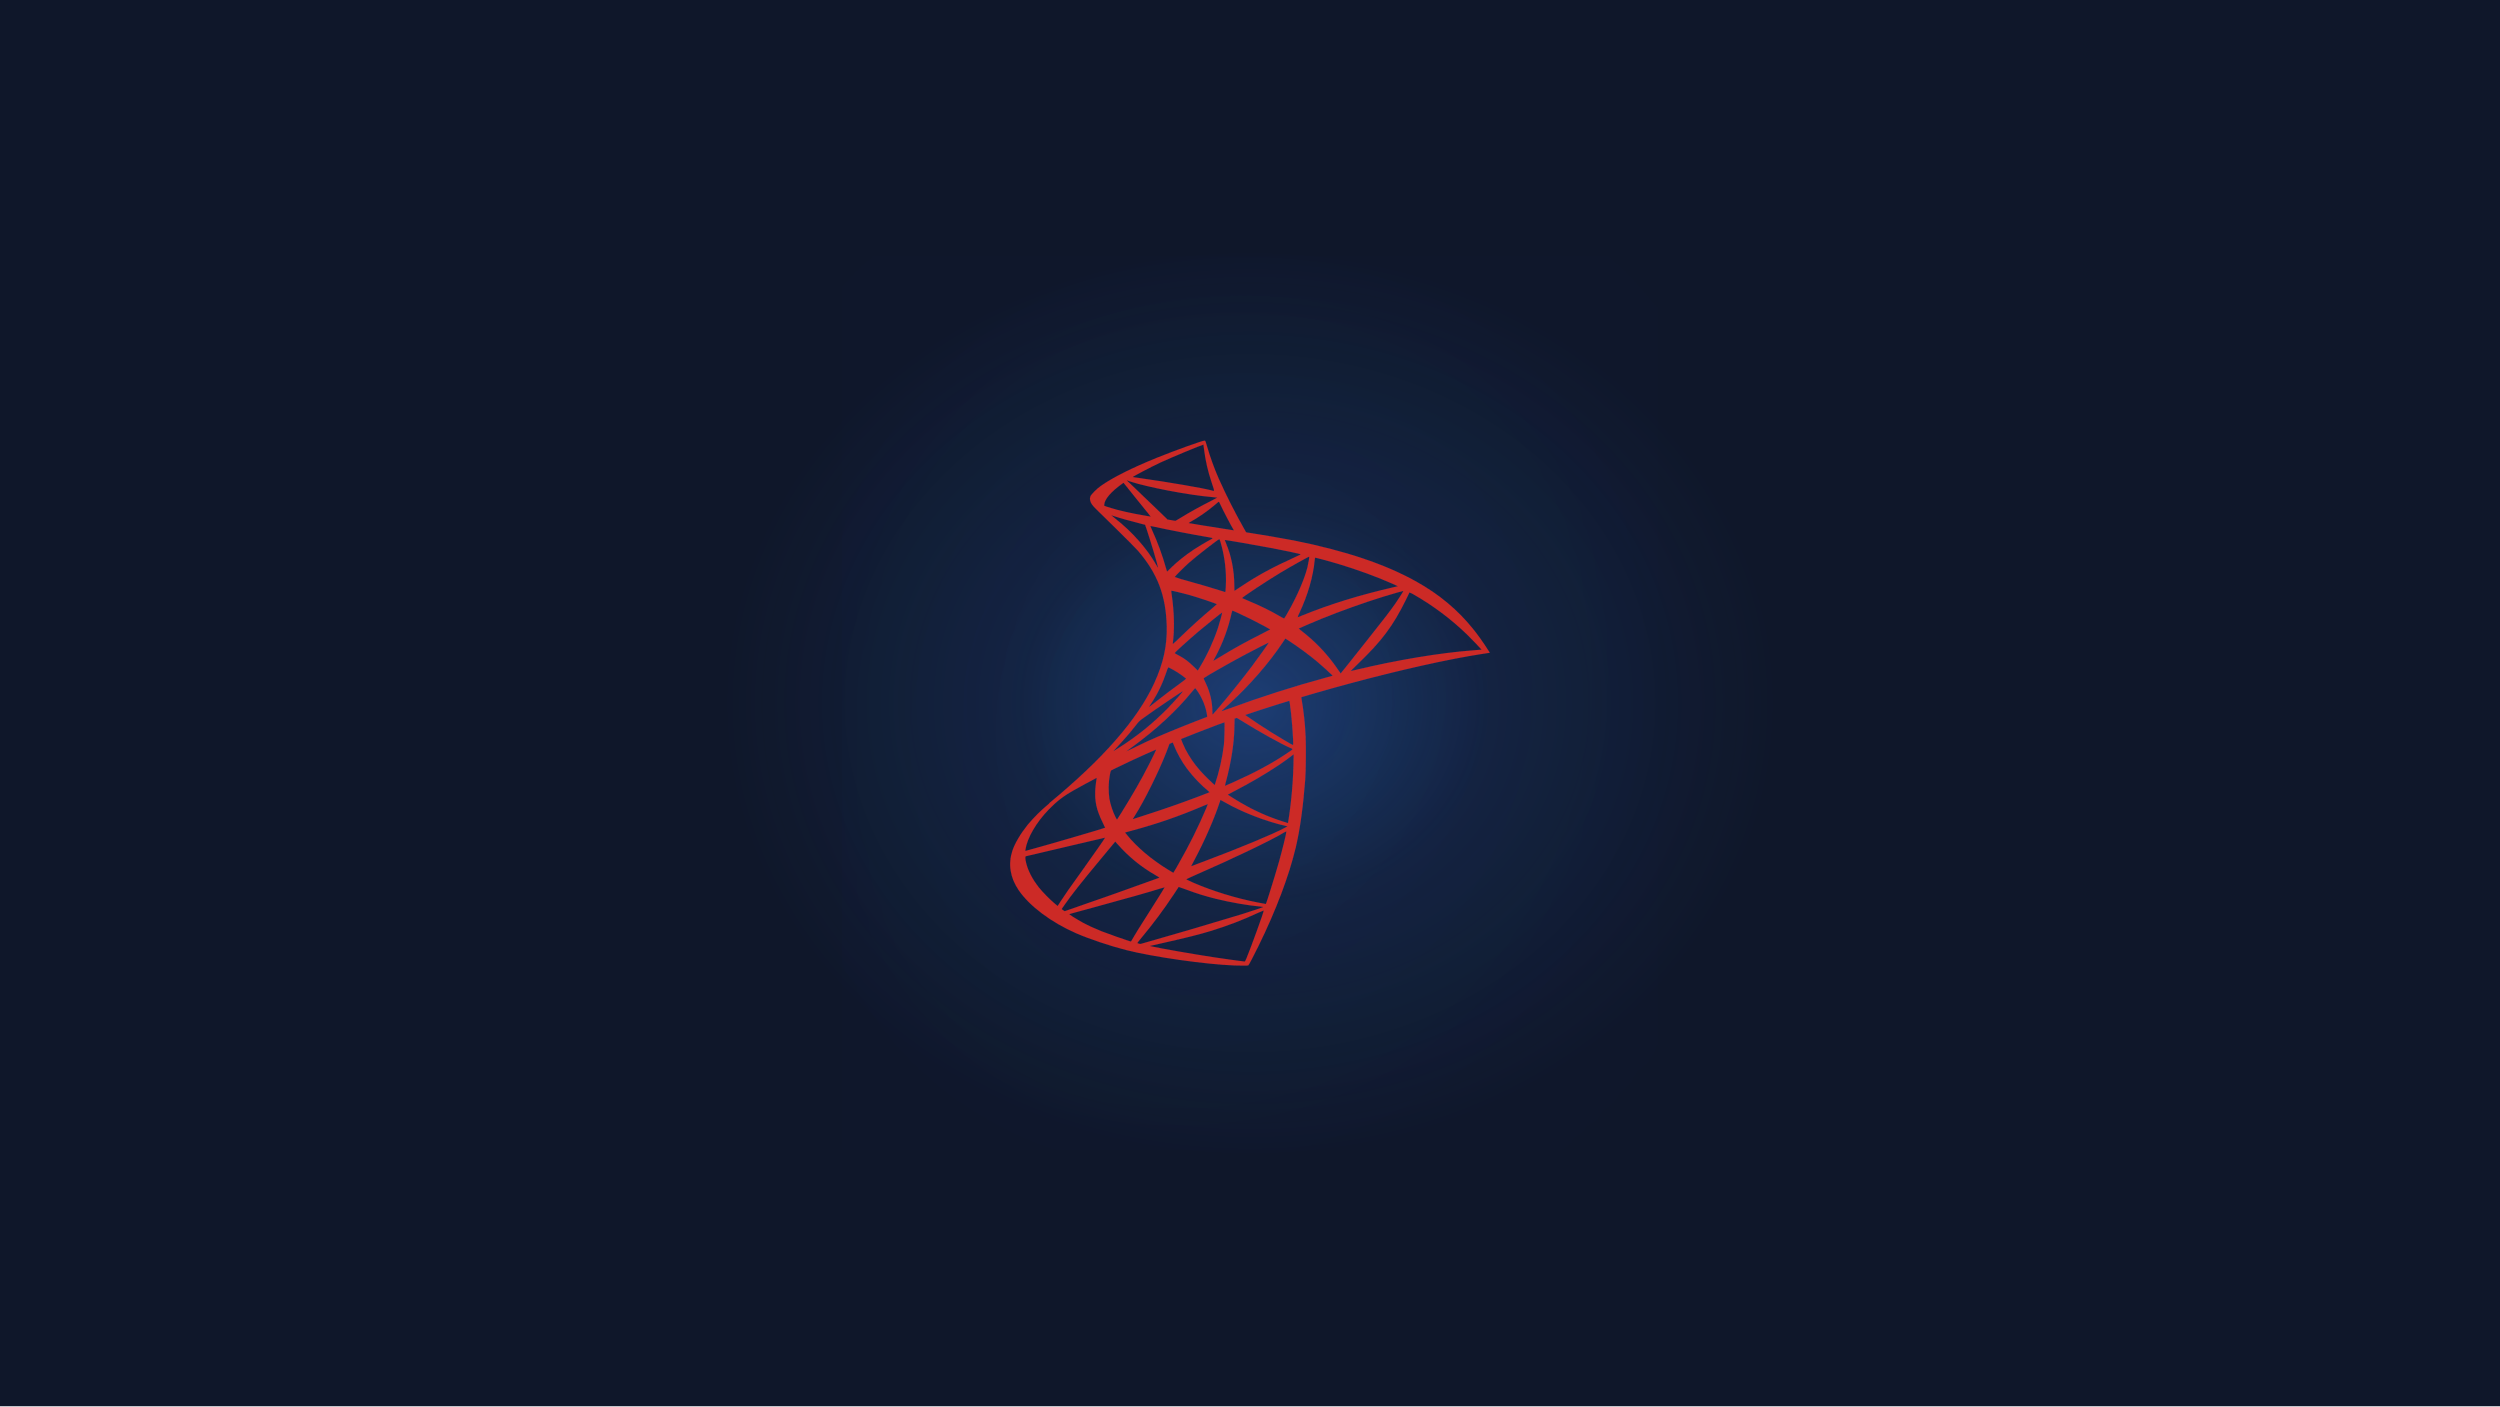
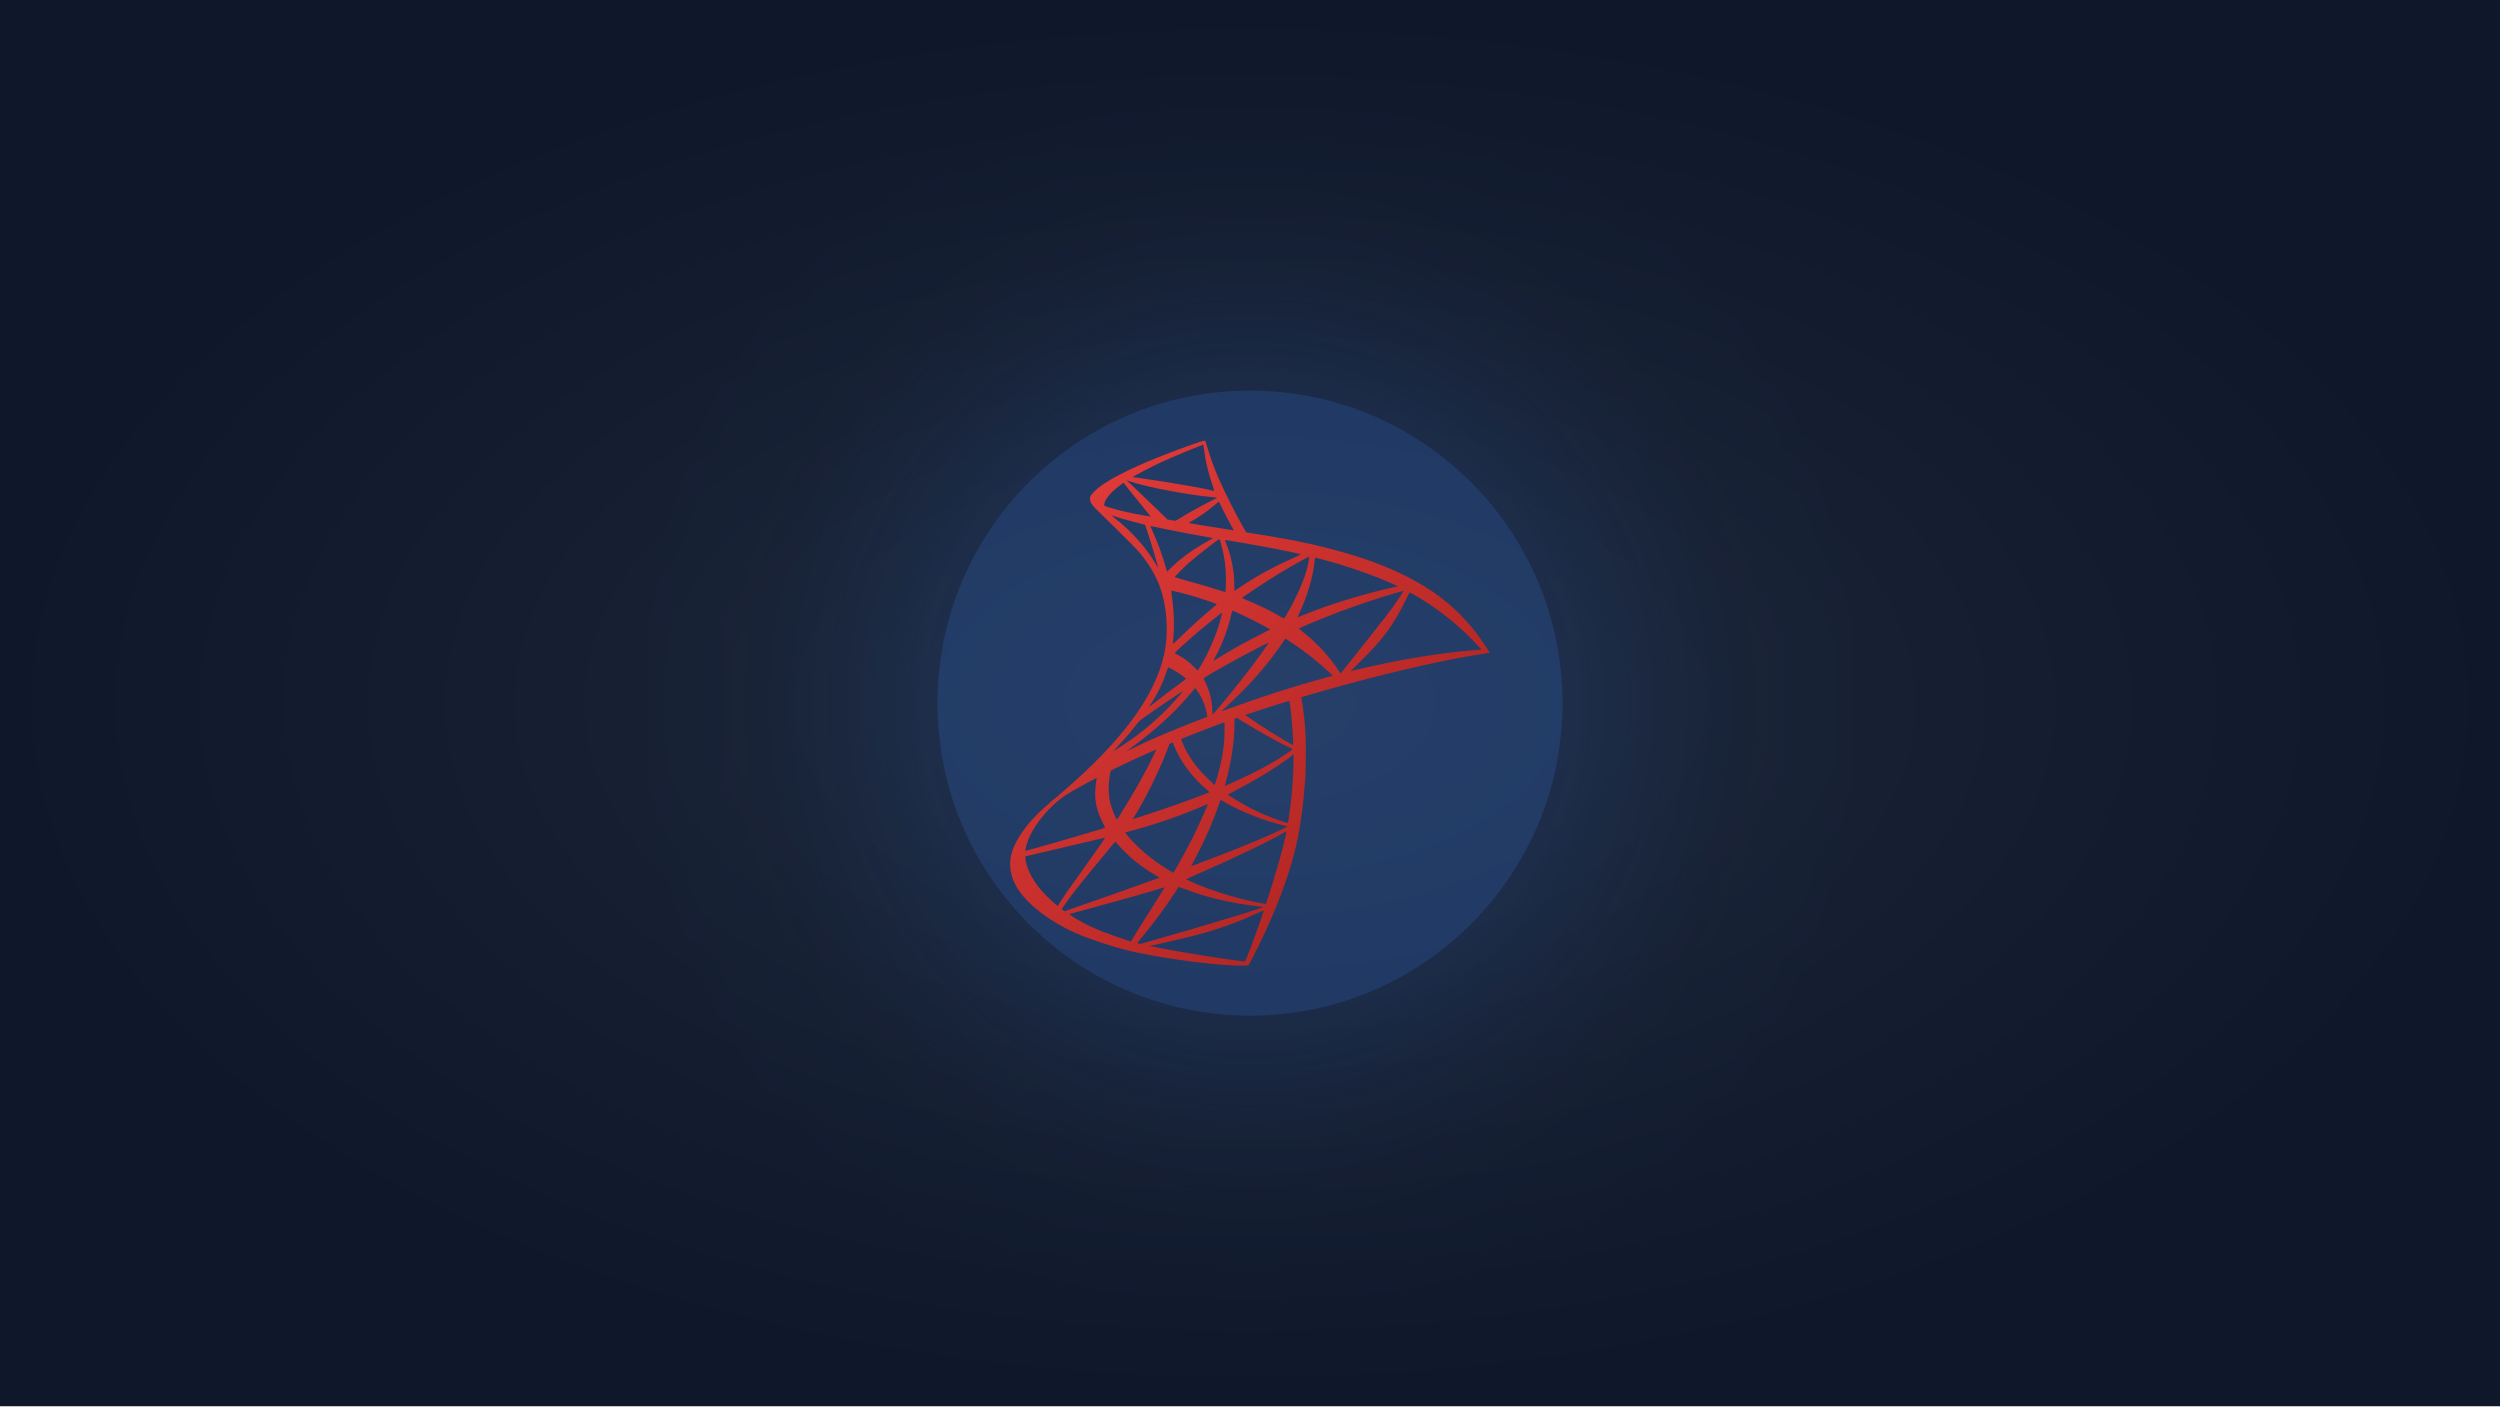
- <svg xmlns="http://www.w3.org/2000/svg" viewBox="0 0 1600 900" role="img" aria-labelledby="title">
+ <svg xmlns="http://www.w3.org/2000/svg" viewBox="0 0 800 450" width="100%" height="100%">
  <defs>
-     <radialGradient id="glow">
-       <stop stop-color="#3b82f6" stop-opacity=".34" />
-       <stop offset=".45" stop-color="#3b82f6" stop-opacity=".1" />
-       <stop offset="1" stop-color="#3b82f6" stop-opacity="0" />
+     <radialGradient id="bg-glow" cx="50%" cy="50%" r="50%" fx="50%" fy="50%">
+       <stop offset="0%" stop-color="#1e293b" />
+       <stop offset="100%" stop-color="#0f172a" />
    </radialGradient>
-     <filter id="logo-glow" x="-35%" y="-35%" width="170%" height="170%">
-       <feGaussianBlur in="SourceAlpha" stdDeviation="10" result="blur" />
-       <feFlood flood-color="#3b82f6" flood-opacity=".28" result="color" />
-       <feComposite in="color" in2="blur" operator="in" result="shadow" />
-       <feMerge>
-         <feMergeNode in="shadow" />
-         <feMergeNode in="SourceGraphic" />
-       </feMerge>
+     <filter id="glow" x="-50%" y="-50%" width="200%" height="200%">
+       <feGaussianBlur stdDeviation="45" result="blur" />
+       <feComposite in="SourceGraphic" in2="blur" operator="over" />
    </filter>
+     <linearGradient id="sql-brand" x1="0%" y1="0%" x2="100%" y2="100%">
+       <stop offset="0%" stop-color="#E83E3B" />
+       <stop offset="100%" stop-color="#A21F1D" />
+     </linearGradient>
  </defs>
-   <rect width="1600" height="900" fill="#0f172a" />
-   <ellipse cx="800" cy="450" rx="340" ry="290" fill="url(#glow)" />
-   <g transform="translate(632 282) scale(14)" fill="#CC2927" filter="url(#logo-glow)">
+   <rect width="800" height="450" fill="url(#bg-glow)" />
+   <circle cx="400" cy="225" r="100" fill="#3b82f6" opacity="0.25" filter="url(#glow)" />
+   <g transform="translate(316, 141) scale(7)" fill="url(#sql-brand)">
    <path d="M4.724 2.505s-.08.127-.004.315c.046.116.186.256.34.404 0 0 1.615 1.576 1.813 1.804.895 1.033 1.284 2.05 1.32 3.453.022.9-.151 1.692-.573 2.613-.756 1.649-2.35 3.468-4.81 5.49l.36-.12c.233-.173.548-.359 1.292-.766 1.713-.936 3.636-1.798 5.999-2.686 3.399-1.277 8.99-2.776 12.172-3.263l.331-.051-.05-.08c-.292-.452-.49-.731-.73-1.027-.697-.863-1.542-1.567-2.577-2.146-1.422-.797-3.267-1.416-5.6-1.88a67.93 67.93 0 00-2.191-.375 209.29 209.29 0 01-3.924-.64c-.425-.075-1.06-.181-1.481-.272a9.404 9.404 0 01-.961-.258c-.268-.105-.645-.207-.726-.515zm.936.909c.003-.002.063.017.137.042.136.046.316.1.526.159.146.04.307.084.479.127.218.056.399.104.401.107.024.027.391 1.198.516 1.647.048.172.084.315.081.318a.789.789 0 01-.09-.14c-.424-.746-1.097-1.505-1.874-2.116a3.104 3.104 0 01-.176-.144zm1.79.494c.018-.001.099.012.195.034.619.136 1.725.35 2.435.47.119.02.216.04.216.047a.348.348 0 01-.098.062c-.119.06-.602.349-.763.457-.403.27-.766.559-1.03.821a5.4 5.4 0 01-.197.192c-.003 0-.022-.062-.041-.137a12.09 12.09 0 00-.65-1.779 1.801 1.801 0 01-.071-.165c0-.001 0-.002.004-.002zm3.147.598c.02.007.06.13.129.404a6.05 6.05 0 01.153 1.977l-.012.038-.187-.06c-.388-.124-1.02-.31-1.562-.46a6.625 6.625 0 01-.56-.17c0-.022.449-.471.642-.642.369-.326 1.362-1.098 1.397-1.087zm.25.036c.011-.01 1.504.248 2.182.378.506.097 1.237.25 1.281.269.022.008-.054.05-.297.16-.96.432-1.672.82-2.38 1.293-.186.124-.341.226-.344.226-.004 0-.006-.104-.006-.23 0-.69-.139-1.387-.391-1.976a.688.688 0 01-.045-.12zm3.86.764c.011.011-.038.306-.08.48-.132.54-.482 1.344-.914 2.099a2.26 2.26 0 01-.152.246 1.499 1.499 0 01-.219-.115c-.422-.247-.9-.48-1.425-.697a4.588 4.588 0 01-.278-.12c-.024-.022 1.143-.795 1.762-1.166.495-.297 1.292-.741 1.306-.727zm.276.043c.033 0 .695.18 1.037.283.853.255 1.837.614 2.475.904l.265.12-.187.043c-1.561.36-2.9.773-4.188 1.296-.107.044-.2.08-.207.08a.911.911 0 01.075-.185c.388-.823.638-1.687.703-2.42.006-.067.018-.121.027-.121zm-6.58 1.512c.01-.01.514.108.789.185.413.116 1.292.41 1.292.433 0 .004-.097.089-.215.188-.475.397-.934.813-1.483 1.343a5.27 5.27 0 01-.308.285c-.007 0-.01-.023-.006-.05.083-.611.065-1.395-.05-2.193a1.29 1.29 0 01-.02-.19zm10.61.01c.007.008-.234.385-.384.6-.22.314-.537.726-1.261 1.637l-.954 1.202a9.418 9.418 0 01-.269.333c-.003 0-.05-.066-.103-.146a7.584 7.584 0 00-1.47-1.625 9.59 9.59 0 00-.27-.218.427.427 0 01-.074-.063c0-.01.617-.274 1.088-.466a37.02 37.02 0 012.778-.99c.442-.135.912-.27.919-.264zm.278.073a.93.93 0 01.207.1 12.274 12.274 0 012.428 1.824c.194.19.667.683.66.687l-.363.029c-1.53.115-3.486.44-5.37.893-.128.03-.238.056-.246.056-.007 0 .133-.14.311-.312 1.107-1.063 1.611-1.734 2.205-2.934.088-.178.163-.333.166-.342h.002zm-8.088.83c.051.01.523.23.879.408.325.163.818.426.843.449.003.003-.17.093-.386.201-.683.342-1.268.664-1.878 1.037-.175.107-.32.194-.325.194-.015 0-.01-.013.088-.191a7.702 7.702 0 00.738-2.002c.014-.062.03-.1.041-.097zm-.475.084c.01.01-.112.46-.19.7a9.092 9.092 0 01-.835 1.808l-.09.147-.203-.197a2.671 2.671 0 00-.676-.5 1.009 1.009 0 01-.176-.102c0-.03.62-.593 1.098-.998.343-.29 1.064-.867 1.072-.858zm2.888 1.188l.177.115c.407.264.888.619 1.255.924.206.172.605.53.687.616l.044.047-.294.082a53.8 53.8 0 00-4.45 1.424c-.167.061-.31.112-.32.112-.021 0-.042.019.333-.326.96-.883 1.807-1.856 2.44-2.802zm-.759.19c.009.009-.492.71-.789 1.106-.356.473-.99 1.265-1.426 1.78a8.769 8.769 0 01-.346.397c-.01.003-.015-.05-.016-.133 0-.44-.112-.91-.308-1.308-.083-.168-.097-.208-.08-.224.068-.062 1.127-.666 1.794-1.023.459-.246 1.163-.604 1.171-.595zm-4.59 1.125a3.988 3.988 0 01.812.518c.008.005-.087.083-.21.172-.345.249-.87.644-1.173.886-.32.255-.331.263-.295.207.24-.367.36-.574.486-.84.113-.236.224-.516.304-.76a.675.675 0 01.077-.183zm1.223.96c.017-.003.04.028.139.175.207.31.366.722.407 1.058l.008.073-.497.192c-.89.346-1.711.687-2.266.94-.155.072-.428.202-.607.292-.179.09-.325.16-.325.156 0-.004.112-.089.25-.188 1.087-.79 2.025-1.654 2.732-2.519.075-.092.144-.172.153-.178a.016.016 0 01.006-.002zm-.564.14c.015.014-.401.484-.681.77-.7.715-1.396 1.275-2.256 1.821-.108.069-.206.13-.22.138-.023.014.008-.022.386-.434.238-.259.42-.474.628-.743.136-.177.162-.202.362-.346.537-.388 1.767-1.221 1.781-1.207zM9.925 0c-.08-.01-1.371.455-2.2.791-1.123.457-1.996.894-2.534 1.272-.2.14-.452.393-.488.49a.356.356 0 00-.021.123l.488.46 1.158.37L9.087 4l3.153.542.032-.27-.028-.005-.415-.066-.085-.148a27.702 27.702 0 01-1.177-2.325 12.264 12.264 0 01-.53-1.465C9.969.02 9.962.005 9.925 0zm-.061.186h.005c.003.003.017.105.032.225.062.508.176 1 .354 1.53.134.4.136.377-.024.332-.37-.103-2.032-.388-3.234-.555a8.796 8.796 0 01-.357-.053c-.015-.015.867-.477 1.258-.66.501-.232 1.867-.8 1.966-.819zM6.362 1.814l.141.048c.772.262 2.706.632 3.775.72.12.01.222.021.225.024.003.003-.1.058-.228.122-.515.258-1.083.573-1.476.819-.115.072-.22.13-.235.129a4.868 4.868 0 01-.17-.027l-.144-.023-.365-.355c-.641-.62-1.141-1.1-1.335-1.28zm-.143.114l.511.638c.282.35.564.699.626.774.063.075.111.138.108.14-.014.011-.74-.13-1.125-.219a8.532 8.532 0 01-.803-.212l-.2-.064.001-.049c.003-.245.312-.607.836-.976zm4.352.869c.015.001.032.032.077.131.124.272.51 1.008.603 1.15.03.047.08.05-.433-.033-1.23-.198-1.629-.265-1.629-.273a.36.36 0 01.083-.054 7.13 7.13 0 001.107-.767l.175-.147c.006-.005.012-.008.017-.007zm4.309 8.408l-4.808 1.568-4.18 1.846-1.17.31c-.298.282-.613.568-.948.86-.37.321-.716.612-.98.822a7.46 7.46 0 00-.953.945c-.332.414-.592.854-.704 1.193-.2.61-.103 1.228.285 1.798.495.728 1.48 1.468 2.625 1.972.585.256 1.57.588 2.31.774 1.233.312 3.614.65 4.926.7.266.01.62.01.637-.002.028-.019.233-.405.47-.89.806-1.646 1.389-3.19 1.703-4.508.19-.799.338-1.863.434-3.125.027-.354.037-1.533.016-1.934a13.564 13.564 0 00-.183-1.706.435.435 0 01-.012-.15c.014-.01.059-.025.65-.197zm-1.1.645c.045 0 .16 1.114.191 1.82.006.151.005.247-.004.247-.028 0-.615-.345-1.032-.606a28.716 28.716 0 01-1.162-.772c-.035-.028-.031-.029.266-.131.505-.174 1.704-.558 1.742-.558zm-2.448.803c.03 0 .115.047.315.172.75.47 1.766 1.035 2.2 1.225.136.06.151.036-.16.247-.662.45-1.486.892-2.497 1.342a7.59 7.59 0 01-.331.142.989.989 0 01.043-.2c.245-.905.383-1.82.387-2.554.002-.362.002-.364.037-.373h.006zm-.504.193c.021.022.006.834-.02 1.056a9.206 9.206 0 01-.418 1.837c-.014.017-.511-.468-.676-.66a4.918 4.918 0 01-.669-.973c-.082-.162-.214-.484-.202-.493.056-.04 1.971-.78 1.985-.767zm-2.375.936c.004 0 .008.001.01.004a.881.881 0 01.056.131c.116.315.376.782.602 1.08a6.247 6.247 0 001.017 1.06c.023.02.03.016-.562.24a48.53 48.53 0 01-2.294.8c-.327.106-.604.195-.615.2-.033.011-.023-.009.073-.158.427-.666 1.073-1.97 1.435-2.892.062-.16.122-.32.133-.356.015-.052.031-.07.08-.092a.149.149 0 01.065-.017zm-.728.3c.01.009-.174.398-.356.751-.351.686-.739 1.361-1.253 2.185l-.182.288c-.018.027-.026.018-.082-.094a3.307 3.307 0 01-.28-.842 3.39 3.39 0 01.02-1.083c.047-.227.045-.222.152-.276.462-.237 1.966-.942 1.981-.929zm6.268.255v.154a20.106 20.106 0 01-.255 2.992 9.362 9.362 0 01-1.898-.782c-.354-.194-.865-.507-.85-.522.003-.004.154-.083.334-.177.714-.37 1.395-.77 1.988-1.166.222-.148.555-.389.629-.454zM4.981 15.41c.015 0 .011.028-.012.161a4.137 4.137 0 00-.041.39c-.03.532.057.924.32 1.46.074.15.132.274.129.276-.027.023-2.43.726-3.186.933l-.435.12c-.027.008-.029.002-.02-.06.083-.533.49-1.232 1.058-1.82.378-.39.68-.622 1.195-.915a30.782 30.782 0 01.992-.545zm5.669 1.015c.002-.002.091.045.197.107.777.449 1.86.87 2.783 1.081l.084.02-.115.063c-.482.268-2.071.929-3.694 1.537a68.82 68.82 0 00-.513.194.314.314 0 01-.082.027c0-.004.067-.132.149-.286.456-.852.91-1.887 1.144-2.605.023-.073.044-.135.047-.138zm-.578.19a1.39 1.39 0 01-.063.169 23.534 23.534 0 01-1.261 2.54 9.009 9.009 0 01-.252.433c-.005 0-.114-.066-.244-.145-.77-.472-1.452-1.052-1.9-1.617l-.064-.08.332-.091a23.616 23.616 0 003.19-1.103c.142-.06.26-.109.262-.106zm3.59 1.253c.001 0 .002.001.002.003 0 .08-.183.828-.336 1.37-.128.453-.236.808-.435 1.437a8.533 8.533 0 01-.168.504 15.004 15.004 0 01-3-.841 7.964 7.964 0 01-.639-.283c-.006-.007.213-.11.486-.23 1.655-.721 3.369-1.543 3.955-1.896a.432.432 0 01.135-.064zm-8.287.283c.009.009-.454.671-1.1 1.576l-.587.823c-.097.139-.245.358-.329.488l-.153.236-.162-.137c-.191-.16-.525-.501-.677-.69-.312-.389-.523-.798-.607-1.174-.038-.174-.04-.262-.003-.273a176.26 176.26 0 011.934-.455l1.3-.305c.209-.05.382-.09.384-.089zm.465.178l.117.131a6.763 6.763 0 001.706 1.394c.115.066.202.124.195.128a281.967 281.967 0 01-4.33 1.53.858.858 0 01-.072-.048l-.067-.048.105-.152c.34-.493.768-1.035 1.705-2.162zm2.9 2.073c.003-.003.165.054.362.128.473.177.844.292 1.347.418.617.155 1.51.31 2.038.354.08.006.122.016.11.024-.025.016-.56.194-.953.318a258.526 258.526 0 01-4.636 1.363c-.035.007-.157-.025-.157-.04 0-.009.087-.119.193-.246a22.027 22.027 0 001.476-1.984 56.9 56.9 0 01.22-.335zm-.642.018c.005.005-.253.418-.706 1.132-.192.301-.409.645-.483.762-.075.118-.184.298-.242.4l-.107.185-.054-.014c-.13-.035-1.049-.36-1.291-.456-.301-.12-.615-.264-.846-.389-.289-.156-.655-.388-.627-.397l1.105-.302c1.592-.434 2.473-.683 3.05-.864.109-.033.199-.059.2-.057zm4.523 1.061h.006c.015.038-.575 1.67-.79 2.188-.049.116-.066.145-.092.143a55.54 55.54 0 01-1.433-.2c-.906-.138-2.423-.403-2.806-.49l-.089-.02.543-.122c1.164-.262 1.723-.403 2.29-.577a16.544 16.544 0 002.138-.824c.113-.052.21-.093.233-.098Z" />
  </g>
</svg>
